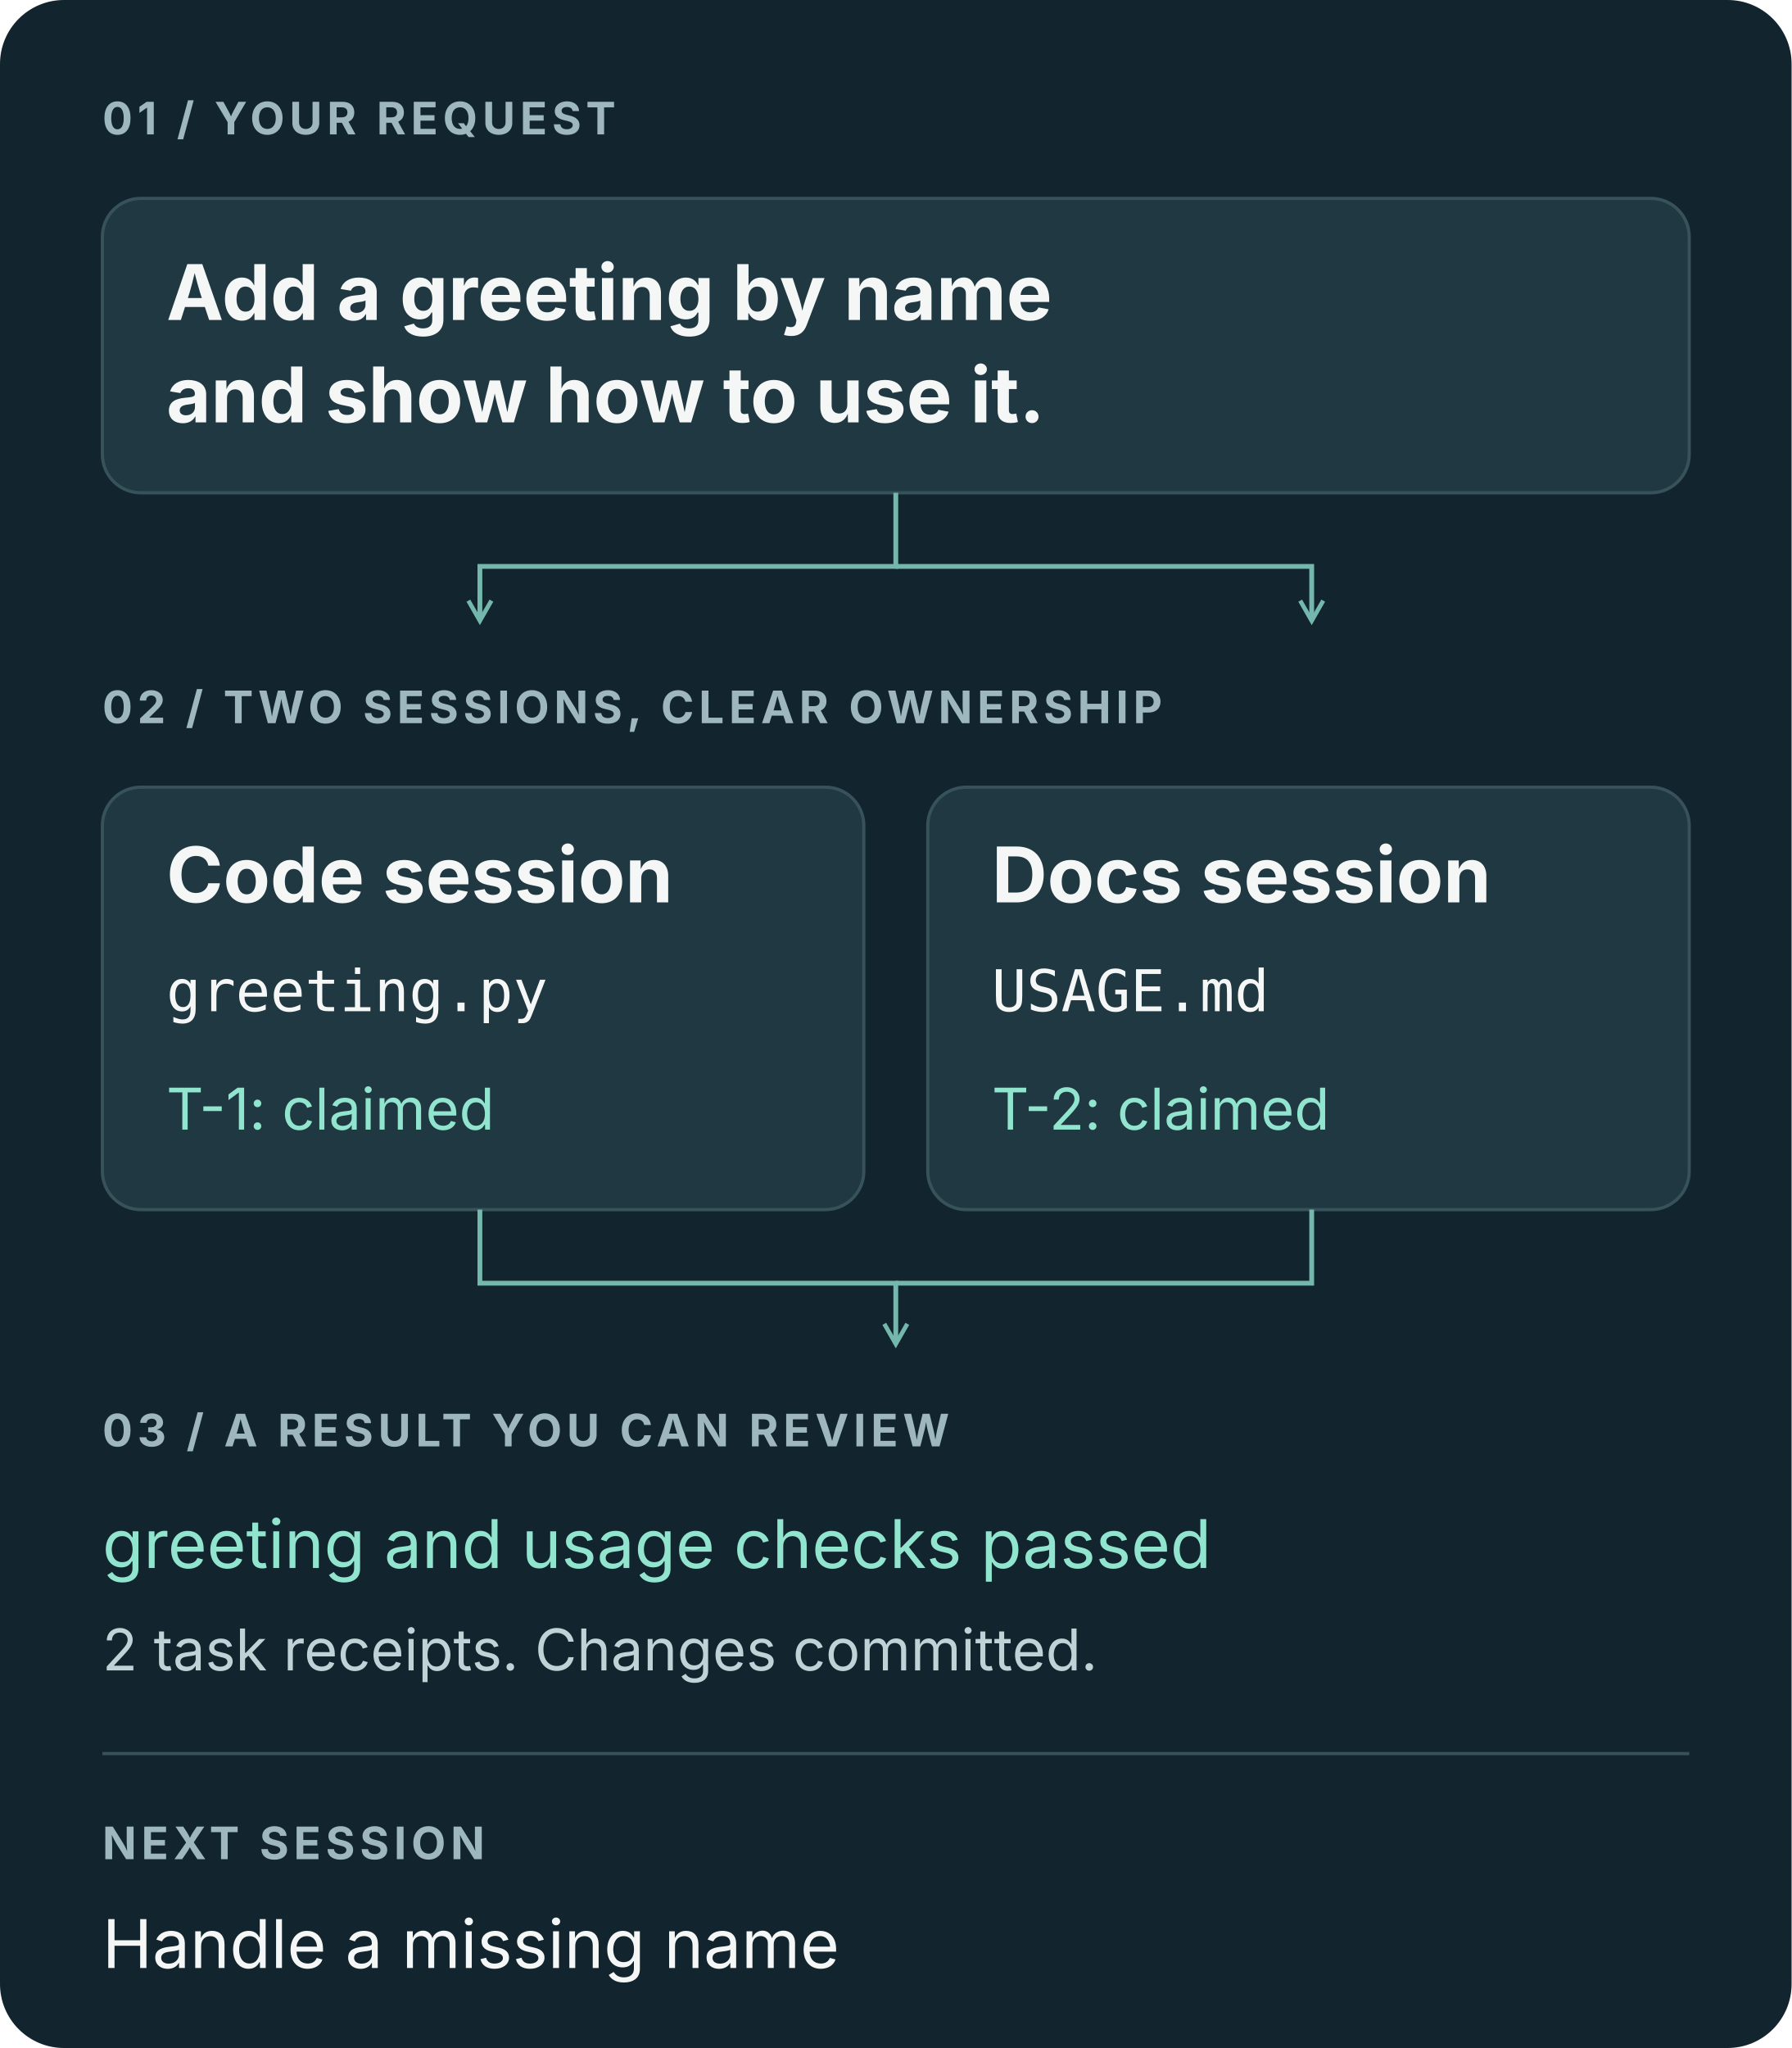
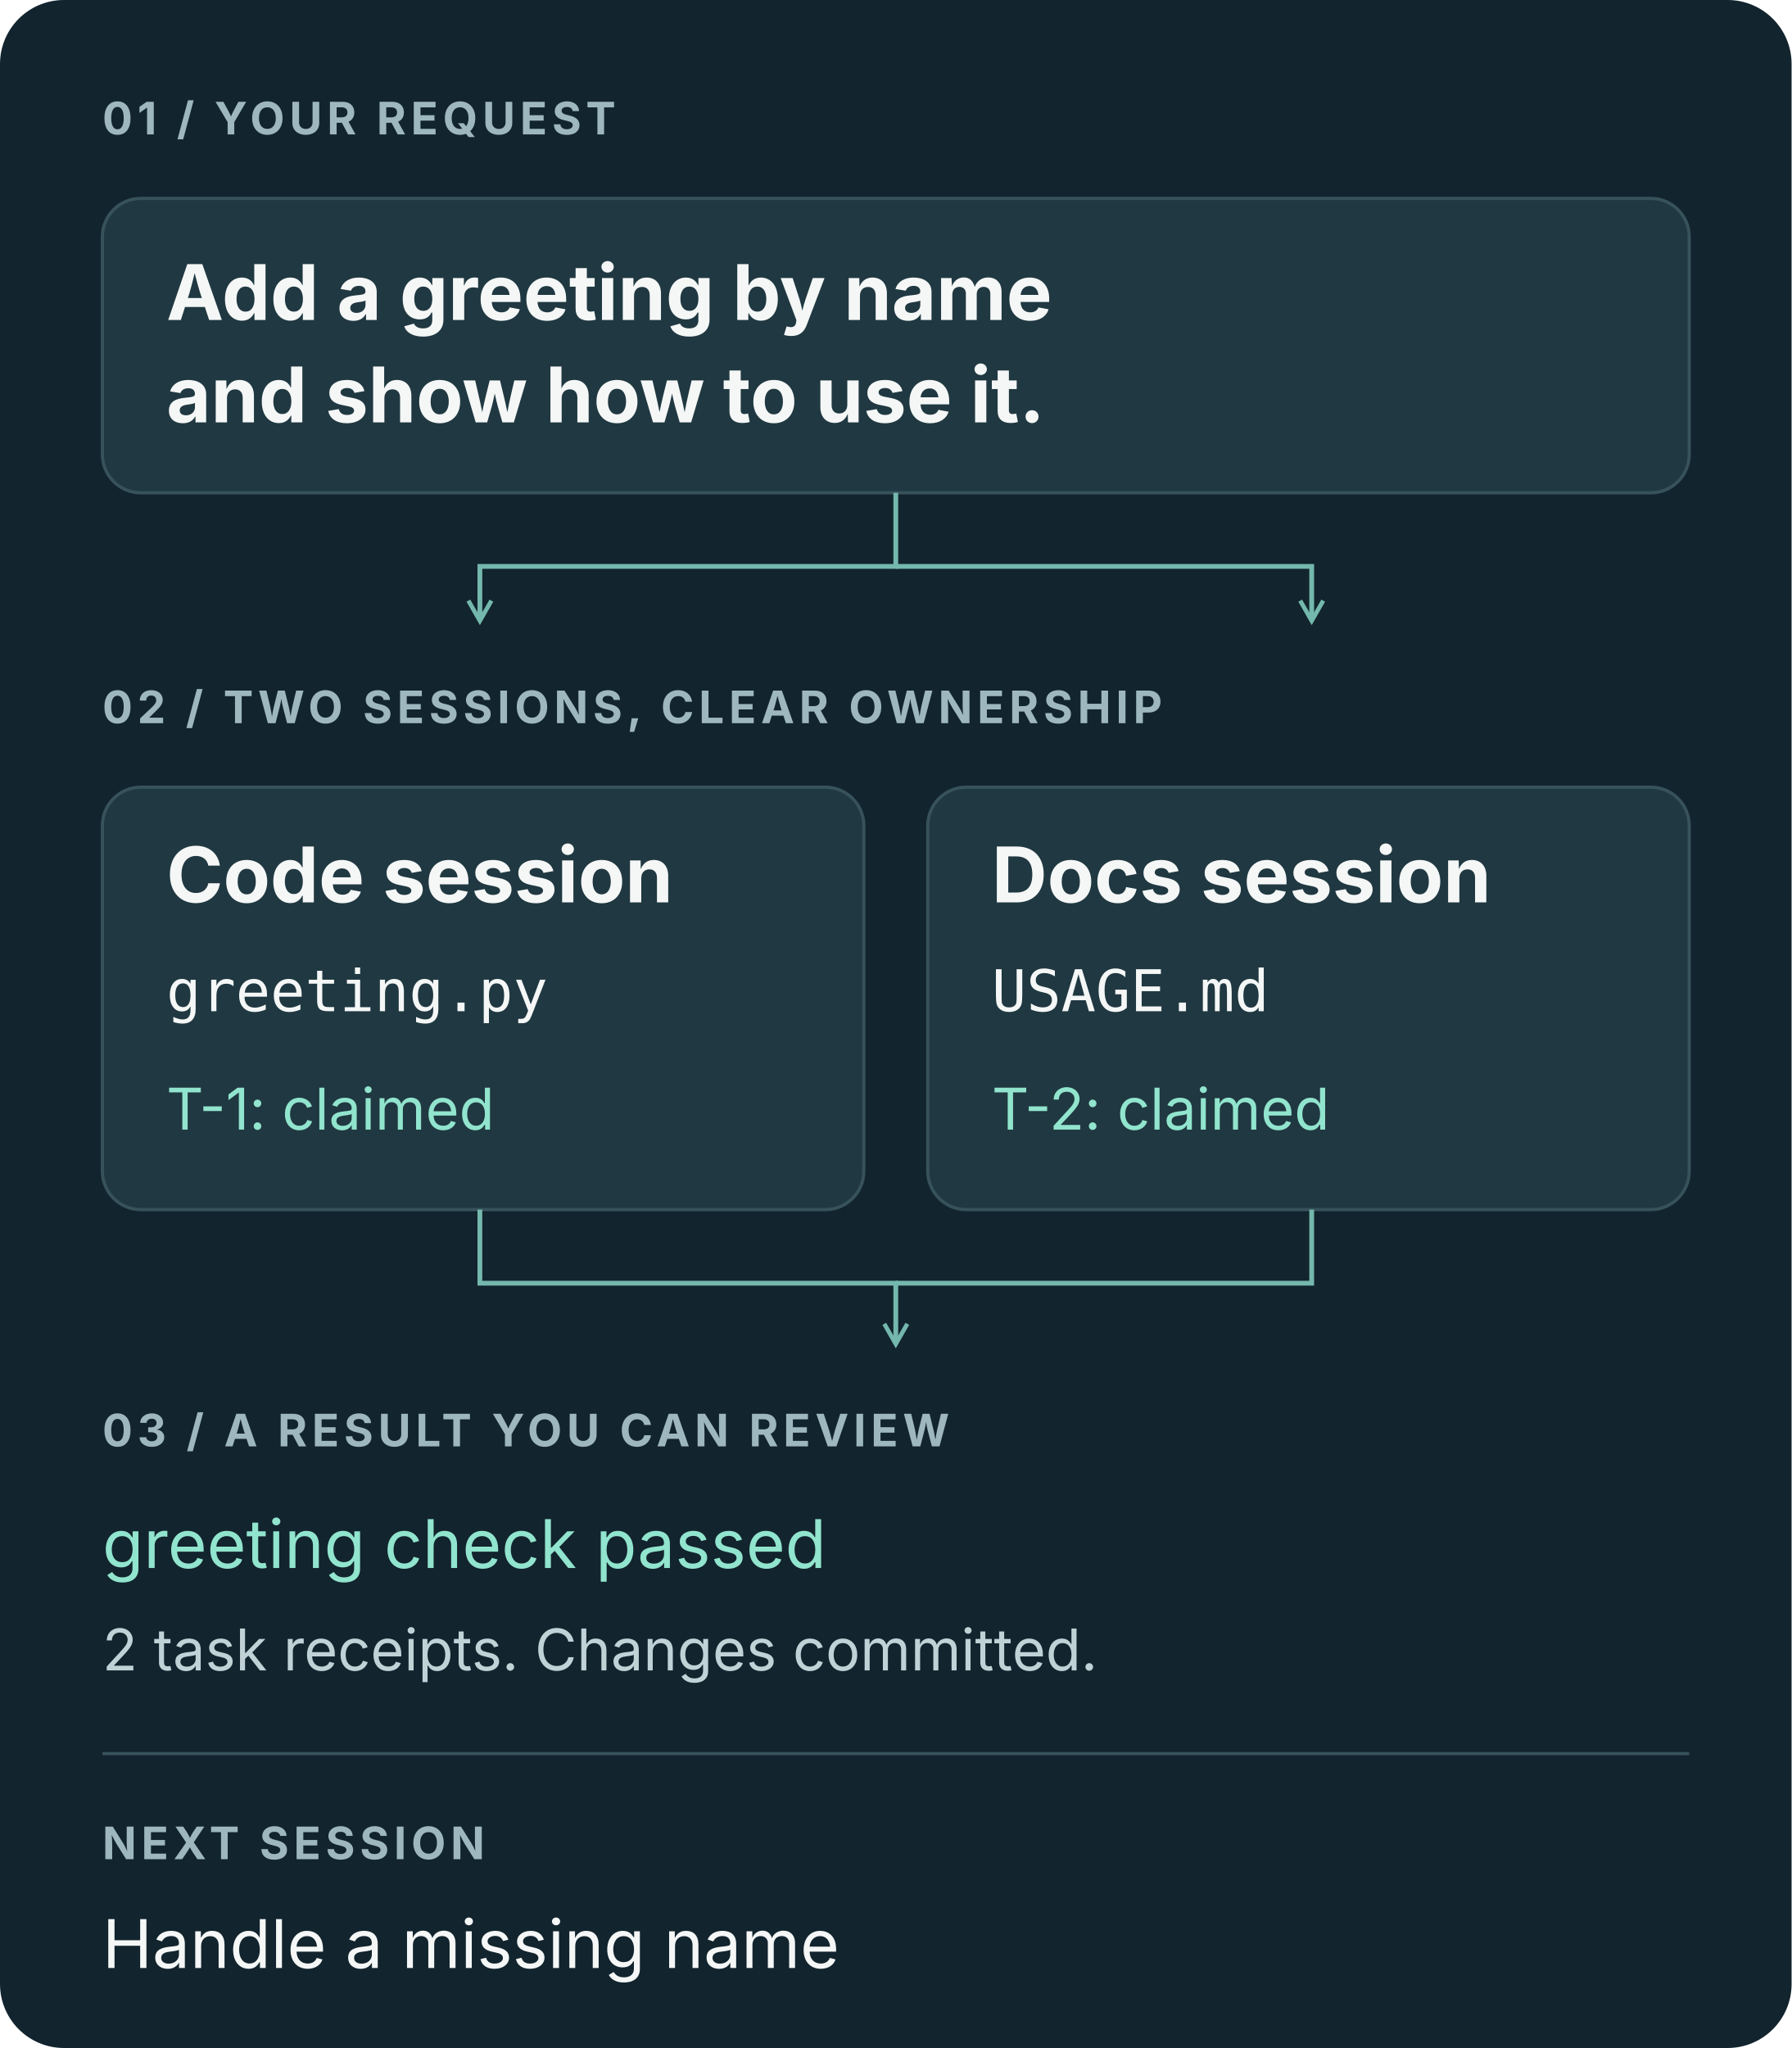
<svg xmlns="http://www.w3.org/2000/svg" width="560" height="640" viewBox="0 0 560 640" role="img" aria-labelledby="title desc">
  <defs>
    <marker id="arrow" viewBox="0 0 10 10" refX="8" refY="5" markerWidth="6" markerHeight="6" orient="auto-start-reverse">
      <path d="M 1 1 L 8 5 L 1 9" fill="none" stroke="#74b8ad" stroke-width="1.5" />
    </marker>
  </defs>
  <style>
    text { font-family: -apple-system, BlinkMacSystemFont, "Segoe UI", sans-serif; fill: #f4f7f6; }
    .label { font-size: 14px; font-weight: 650; letter-spacing: 1.5px; fill: #9eb7bf; }
    .title { font-size: 24px; font-weight: 650; }
    .body { font-size: 21px; }
    .small { font-size: 18px; fill: #c1d2d7; }
    .mono { font-family: ui-monospace, "Cascadia Code", "DejaVu Sans Mono", monospace; font-size: 18px; }
    .mint { fill: #91e4cd; }
    .flow { fill: none; stroke: #74b8ad; stroke-width: 1.5; marker-end: url(#arrow); }
  </style>
  <rect width="560" height="640" rx="20" fill="#12242e" />
  <text x="32" y="42" class="label">01 / YOUR REQUEST</text>
  <rect x="32" y="62" width="496" height="92" rx="12" fill="#203841" stroke="#37525b" />
  <text x="52" y="100" class="title">Add a greeting by name</text>
  <text x="52" y="132" class="title">and show how to use it.</text>
  <path d="M 280 154 V 177 H 150 V 194" class="flow" />
  <path d="M 280 177 H 410 V 194" class="flow" />
  <text x="32" y="226" class="label">02 / TWO SESSIONS, CLEAR OWNERSHIP</text>
  <rect x="32" y="246" width="238" height="132" rx="12" fill="#203841" stroke="#37525b" />
  <rect x="290" y="246" width="238" height="132" rx="12" fill="#203841" stroke="#37525b" />
  <text x="52" y="282" class="title">Code session</text>
  <text x="310" y="282" class="title">Docs session</text>
  <text x="52" y="316" class="mono">greeting.py</text>
  <text x="310" y="316" class="mono">USAGE.md</text>
  <text x="52" y="353" class="small mint">T-1: claimed</text>
  <text x="310" y="353" class="small mint">T-2: claimed</text>
  <path d="M 150 378 V 401 H 280 V 420" class="flow" />
  <path d="M 410 378 V 401 H 280" fill="none" stroke="#74b8ad" stroke-width="1.5" />
  <text x="32" y="452" class="label">03 / A RESULT YOU CAN REVIEW</text>
-   <text x="32" y="490" class="body mint">greeting and usage checks passed</text>
+   <text x="32" y="490" class="body mint">greeting check passed</text>
  <text x="32" y="522" class="small">2 task receipts. Changes committed.</text>
  <path d="M 32 548 H 528" stroke="#37525b" />
  <text x="32" y="581" class="label">NEXT SESSION</text>
  <text x="32" y="615" class="body">Handle a missing name</text>
</svg>
